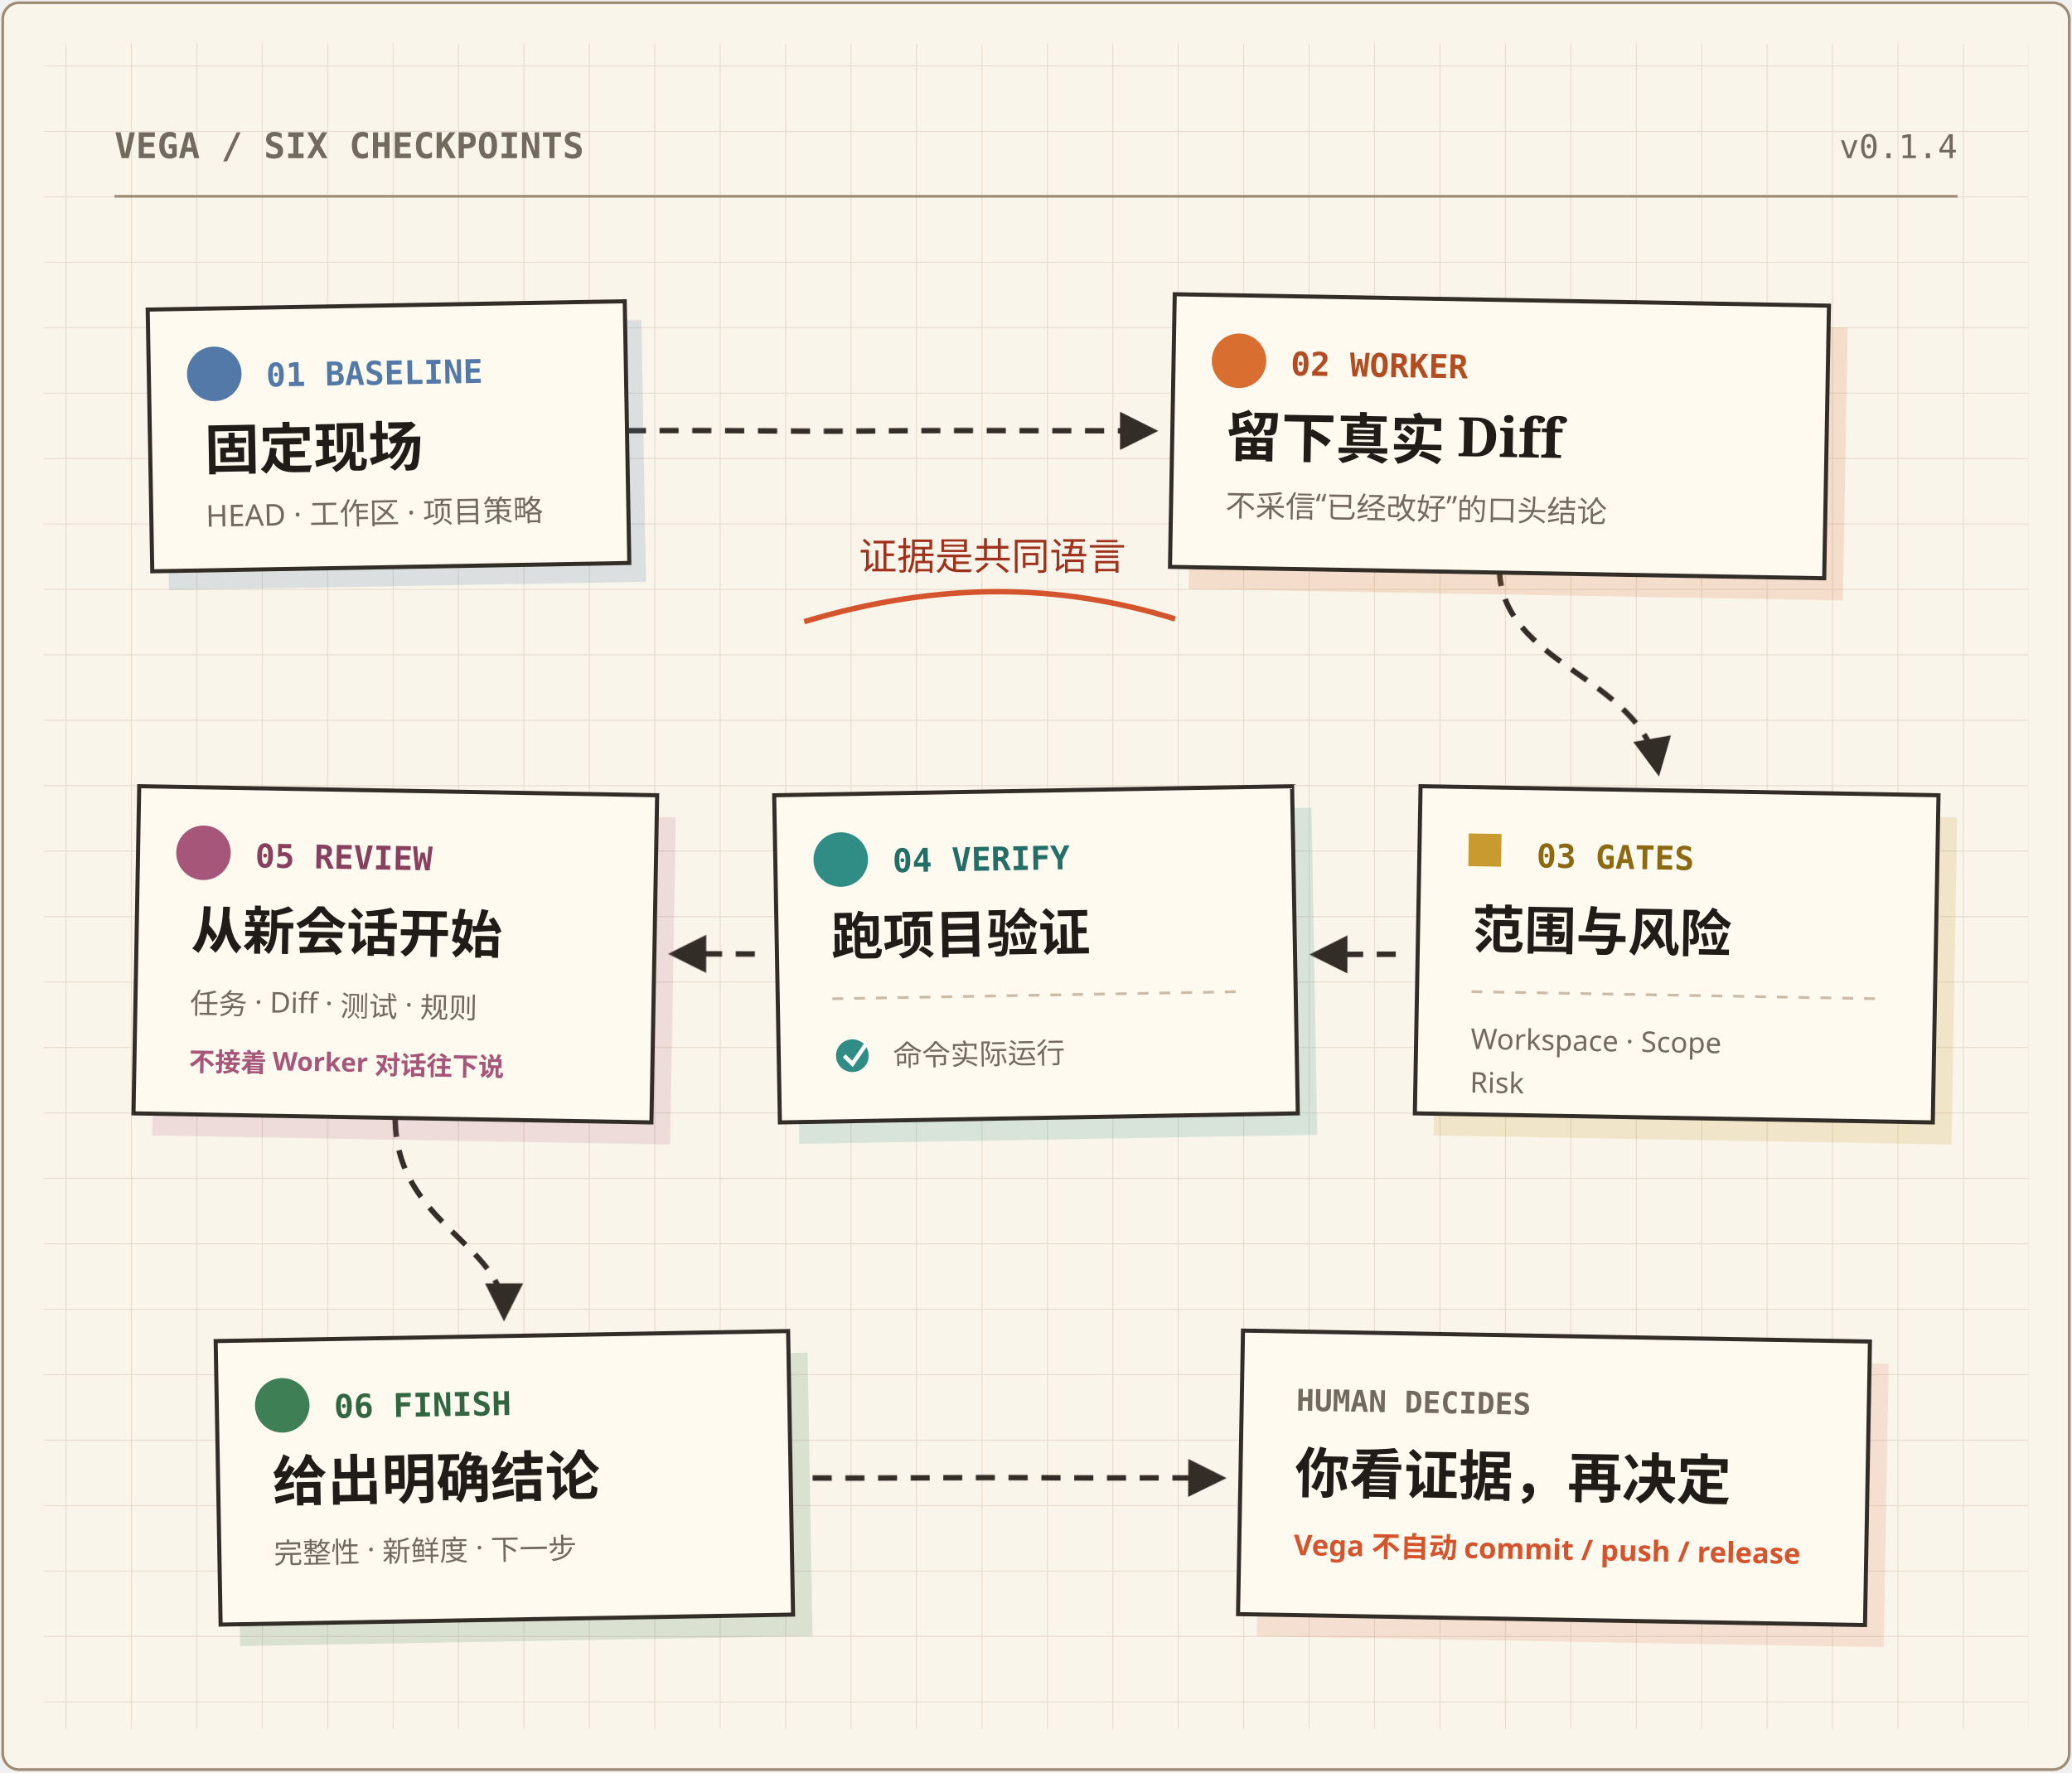
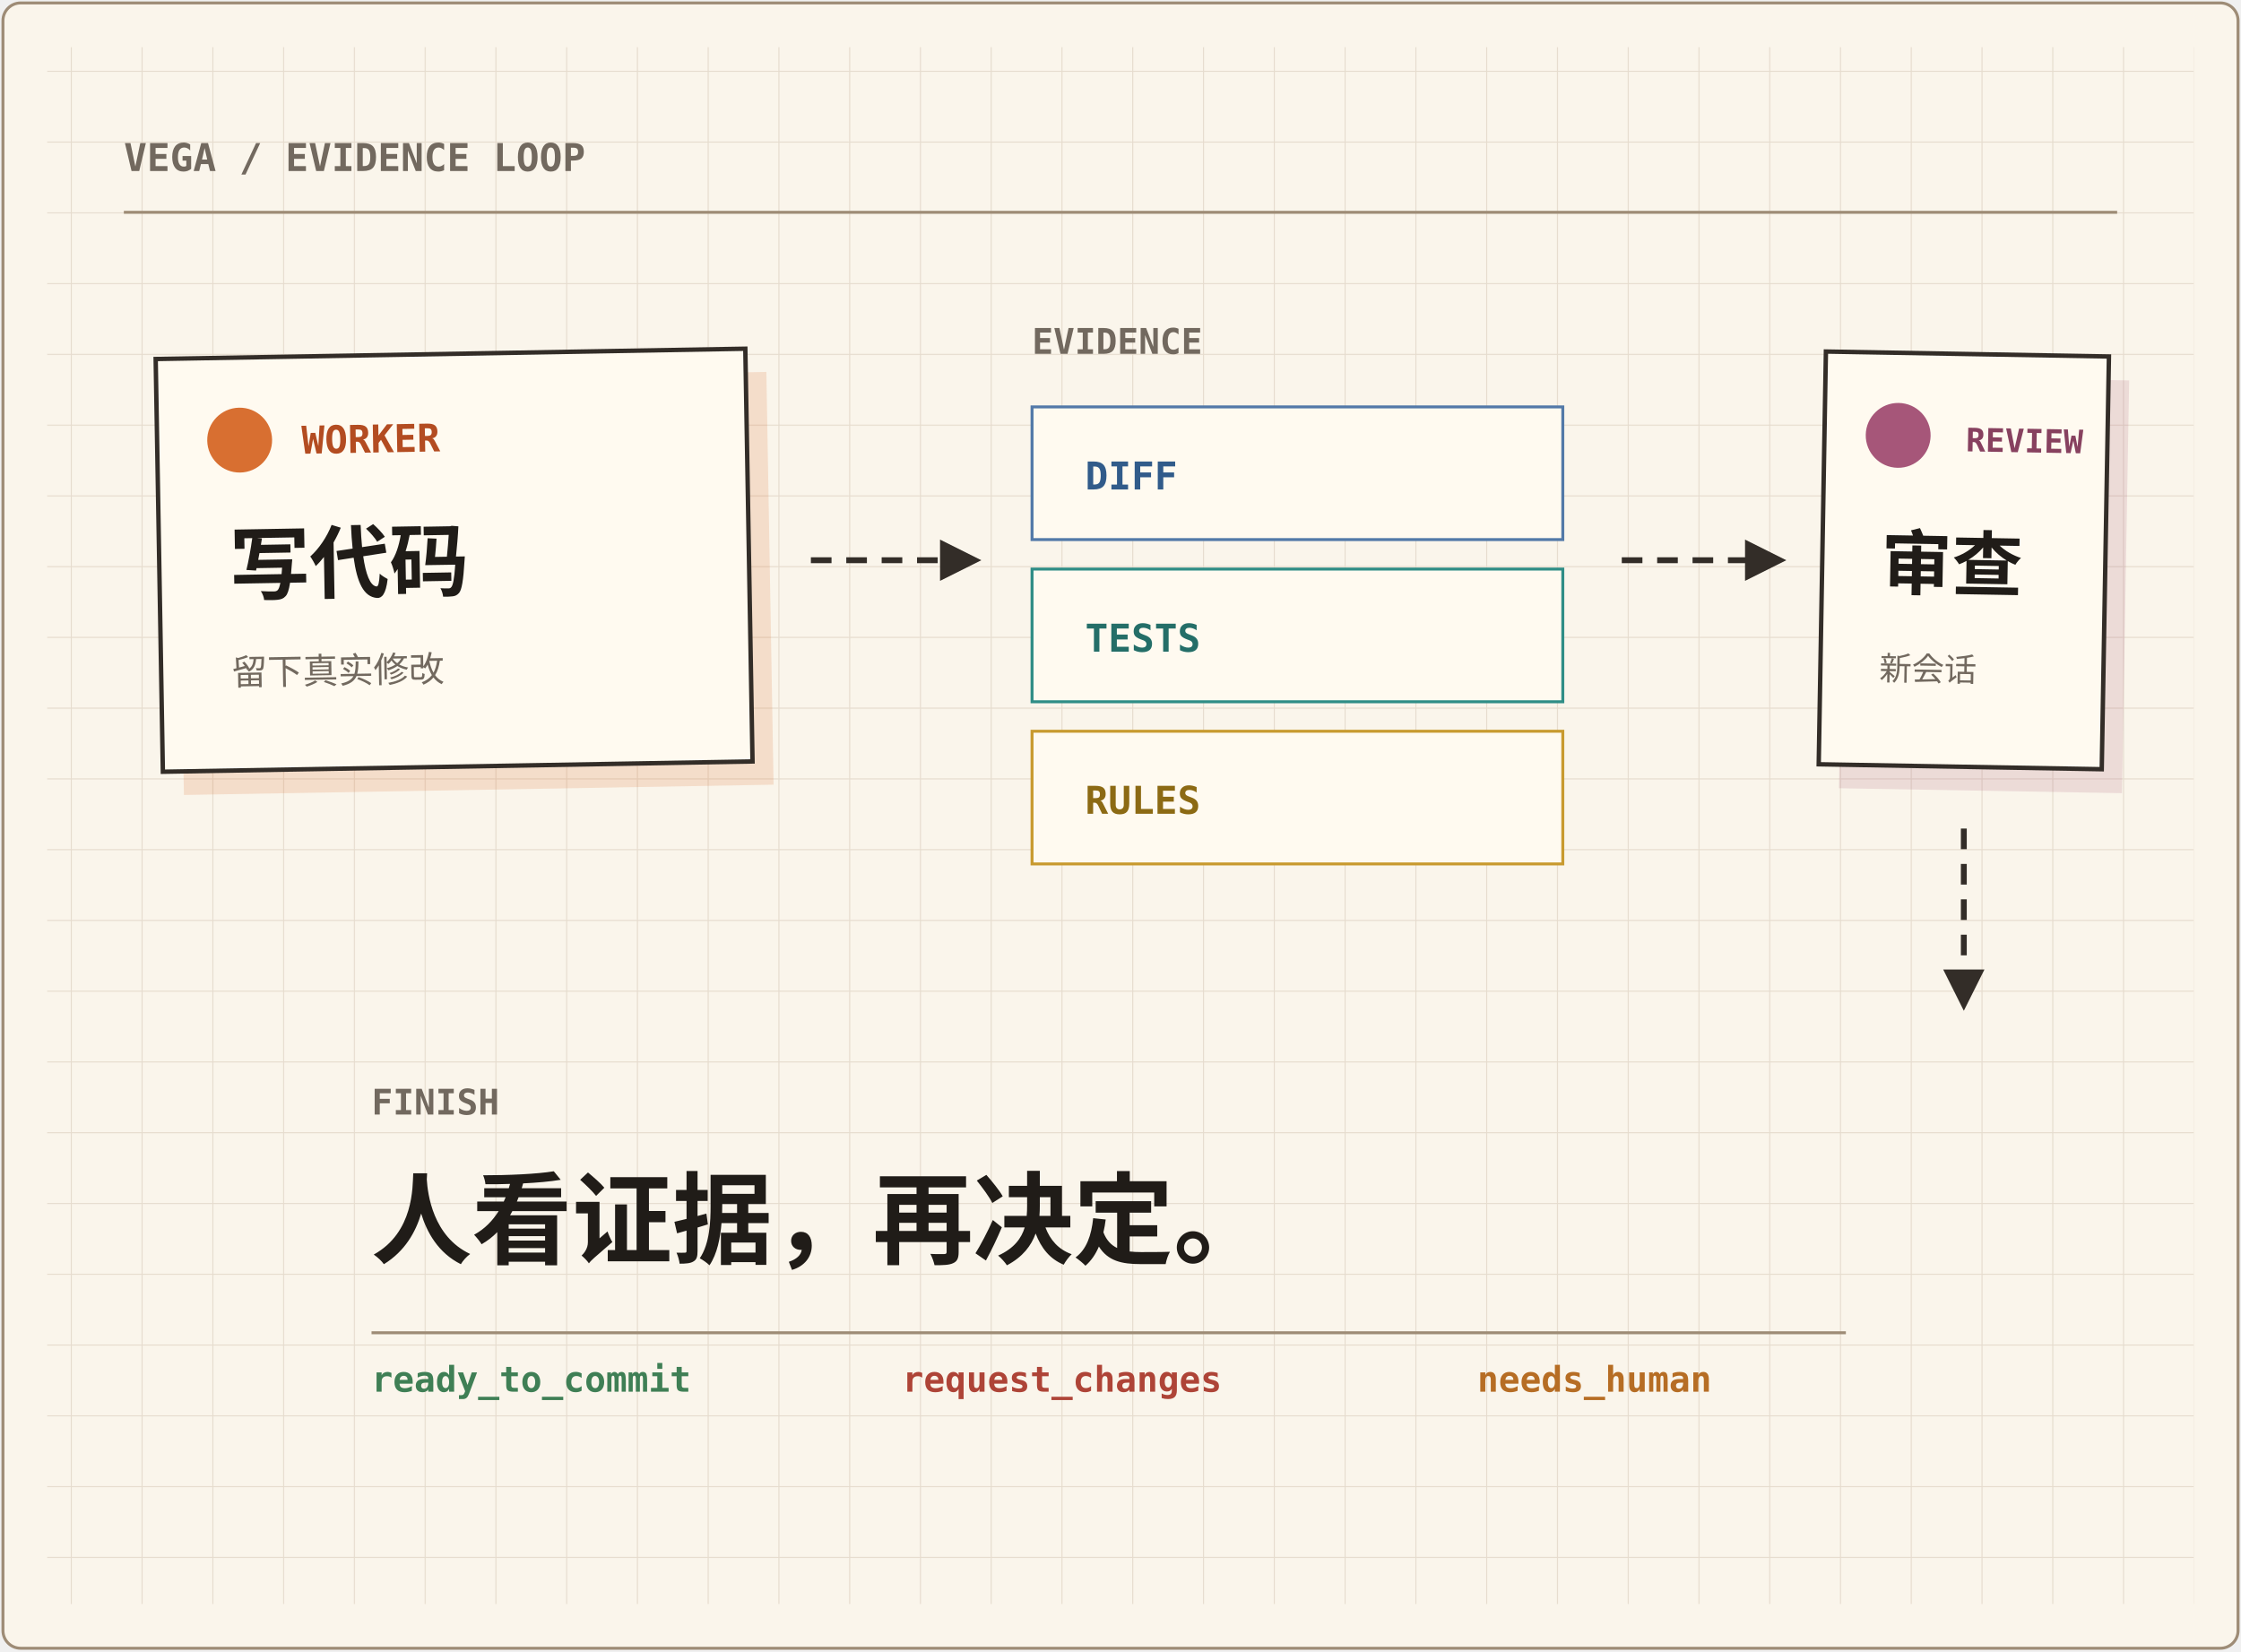
- <svg xmlns="http://www.w3.org/2000/svg" width="760" height="650" viewBox="0 0 760 650" role="img" aria-labelledby="title desc">
+ <svg xmlns="http://www.w3.org/2000/svg" width="760" height="560" viewBox="0 0 760 560" role="img" aria-labelledby="title desc">
  <defs>
    <pattern id="grid" width="24" height="24" patternUnits="userSpaceOnUse">
      <path d="M24 0H0V24" fill="none" stroke="#cabaa7" stroke-width="0.7" opacity="0.42" />
    </pattern>
-     <marker id="arrow" viewBox="0 0 10 10" refX="8" refY="5" markerWidth="7" markerHeight="7" orient="auto-start-reverse">
+     <marker id="arrow" viewBox="0 0 10 10" refX="8" refY="5" markerWidth="7" markerHeight="7" orient="auto">
      <path d="M0 0L10 5L0 10Z" fill="#332d28" />
    </marker>
-     <filter id="rough" x="-10%" y="-10%" width="120%" height="120%">
-       <feTurbulence type="fractalNoise" baseFrequency="0.018" numOctaves="1" seed="8" result="noise" />
-       <feDisplacementMap in="SourceGraphic" in2="noise" scale="0.8" />
-     </filter>
  </defs>
-   <rect x="1" y="1" width="758" height="648" rx="6" fill="#faf5eb" stroke="#9e8c76" />
-   <rect x="16" y="16" width="728" height="618" fill="url(#grid)" />
+   <rect x="1" y="1" width="758" height="558" rx="6" fill="#faf5eb" stroke="#9e8c76" />
+   <rect x="16" y="16" width="728" height="528" fill="url(#grid)" />
  <text x="42" y="58" fill="#72695f" font-family="Cascadia Code, monospace" font-size="13" font-weight="700">
-     VEGA / SIX CHECKPOINTS
+     VEGA / EVIDENCE LOOP
  </text>
-   <text x="718" y="58" fill="#72695f" font-family="Cascadia Code, monospace" font-size="12" text-anchor="end">
-     v0.1.4
-   </text>
-   <path d="M42 72H718" fill="none" stroke="#9e8c76" stroke-width="1" />
-   <g filter="url(#rough)" fill="none" stroke="#332d28" stroke-width="2" stroke-dasharray="7 5">
-     <path d="M230 158C315 158 340 158 422 158" marker-end="url(#arrow)" />
-     <path d="M550 208C550 244 602 248 608 282" marker-end="url(#arrow)" />
-     <path d="M512 350H483" marker-end="url(#arrow)" />
-     <path d="M277 350H248" marker-end="url(#arrow)" />
-     <path d="M145 410C145 449 185 456 185 482" marker-end="url(#arrow)" />
-     <path d="M298 542H447" marker-end="url(#arrow)" />
-   </g>
-   <g transform="translate(55 112) rotate(-1 88 48)">
-     <rect x="6" y="7" width="175" height="96" fill="#5279a8" opacity="0.18" />
-     <rect width="175" height="96" fill="#fffaf0" stroke="#332d28" stroke-width="1.5" />
-     <circle cx="24" cy="24" r="10" fill="#5279a8" />
-     <text x="43" y="29" fill="#5279a8" font-family="Cascadia Code, monospace" font-size="12" font-weight="700">
-       01 BASELINE
+   <path d="M42 72H718" fill="none" stroke="#9e8c76" />
+   <g transform="translate(54 120) rotate(-1 100 70)">
+     <rect x="7" y="8" width="200" height="140" fill="#d86f31" opacity="0.18" />
+     <rect width="200" height="140" fill="#fffaf0" stroke="#332d28" stroke-width="1.5" />
+     <circle cx="28" cy="28" r="11" fill="#d86f31" />
+     <text x="49" y="33" fill="#b34c21" font-family="Cascadia Code, monospace" font-size="13" font-weight="700">
+       WORKER
    </text>
-     <text x="20" y="59" fill="#201c18" font-family="Songti SC, serif" font-size="20" font-weight="700">
-       固定现场
+     <text x="24" y="80" fill="#201c18" font-family="Songti SC, serif" font-size="27" font-weight="700">
+       写代码
    </text>
-     <text x="20" y="80" fill="#72695f" font-family="Microsoft YaHei, sans-serif" font-size="11">
-       HEAD · 工作区 · 项目策略
+     <text x="24" y="111" fill="#72695f" font-family="Microsoft YaHei, sans-serif" font-size="12">
+       留下真实修改
    </text>
  </g>
-   <g transform="translate(430 110) rotate(1 120 50)">
-     <rect x="7" y="8" width="240" height="100" fill="#d86f31" opacity="0.18" />
-     <rect width="240" height="100" fill="#fffaf0" stroke="#332d28" stroke-width="1.5" />
-     <circle cx="24" cy="24" r="10" fill="#d86f31" />
-     <text x="43" y="29" fill="#b34c21" font-family="Cascadia Code, monospace" font-size="12" font-weight="700">
-       02 WORKER
+   <path d="M275 190H330" fill="none" stroke="#332d28" stroke-width="2" stroke-dasharray="7 5" marker-end="url(#arrow)" />
+   <g transform="translate(350 102)">
+     <text x="0" y="18" fill="#72695f" font-family="Cascadia Code, monospace" font-size="12" font-weight="700">
+       EVIDENCE
    </text>
-     <text x="20" y="59" fill="#201c18" font-family="Songti SC, serif" font-size="20" font-weight="700">
-       留下真实 Diff
+     <g transform="translate(0 36)">
+       <rect width="180" height="45" fill="#5279a8" opacity="0.16" />
+       <rect width="180" height="45" fill="#fffaf0" stroke="#5279a8" />
+       <text x="18" y="28" fill="#315b8a" font-family="Cascadia Code, monospace" font-size="13" font-weight="700">
+         DIFF
+       </text>
+     </g>
+     <g transform="translate(0 91)">
+       <rect width="180" height="45" fill="#2f8d86" opacity="0.16" />
+       <rect width="180" height="45" fill="#fffaf0" stroke="#2f8d86" />
+       <text x="18" y="28" fill="#246e68" font-family="Cascadia Code, monospace" font-size="13" font-weight="700">
+         TESTS
+       </text>
+     </g>
+     <g transform="translate(0 146)">
+       <rect width="180" height="45" fill="#c89a2f" opacity="0.16" />
+       <rect width="180" height="45" fill="#fffaf0" stroke="#c89a2f" />
+       <text x="18" y="28" fill="#8c6a14" font-family="Cascadia Code, monospace" font-size="13" font-weight="700">
+         RULES
+       </text>
+     </g>
+   </g>
+   <path d="M550 190H603" fill="none" stroke="#332d28" stroke-width="2" stroke-dasharray="7 5" marker-end="url(#arrow)" />
+   <g transform="translate(618 120) rotate(1 45 70)">
+     <rect x="7" y="8" width="96" height="140" fill="#a65679" opacity="0.17" />
+     <rect width="96" height="140" fill="#fffaf0" stroke="#332d28" stroke-width="1.5" />
+     <circle cx="25" cy="28" r="11" fill="#a65679" />
+     <text x="48" y="33" fill="#87415f" font-family="Cascadia Code, monospace" font-size="11" font-weight="700">
+       REVIEW
    </text>
-     <text x="20" y="81" fill="#72695f" font-family="Microsoft YaHei, sans-serif" font-size="11">
-       不采信“已经改好”的口头结论
+     <text x="20" y="80" fill="#201c18" font-family="Songti SC, serif" font-size="24" font-weight="700">
+       审查
+     </text>
+     <text x="20" y="111" fill="#72695f" font-family="Microsoft YaHei, sans-serif" font-size="11">
+       新会话
    </text>
  </g>
-   <g transform="translate(520 290) rotate(1 95 60)">
-     <rect x="7" y="8" width="190" height="120" fill="#c89a2f" opacity="0.18" />
-     <rect width="190" height="120" fill="#fffaf0" stroke="#332d28" stroke-width="1.5" />
-     <rect x="18" y="17" width="12" height="12" fill="#c89a2f" />
-     <text x="43" y="29" fill="#8c6a14" font-family="Cascadia Code, monospace" font-size="12" font-weight="700">
-       03 GATES
+   <path d="M666 281V340" fill="none" stroke="#332d28" stroke-width="2" stroke-dasharray="7 5" marker-end="url(#arrow)" />
+   <g transform="translate(126 360)">
+     <text x="0" y="18" fill="#72695f" font-family="Cascadia Code, monospace" font-size="12" font-weight="700">
+       FINISH
    </text>
-     <text x="20" y="59" fill="#201c18" font-family="Songti SC, serif" font-size="19" font-weight="700">
-       范围与风险
+     <text x="0" y="66" fill="#201c18" font-family="Songti SC, serif" font-size="34" font-weight="700">
+       人看证据，再决定。
    </text>
-     <path d="M20 75H170" stroke="#cbbba7" stroke-width="1" stroke-dasharray="4 4" />
-     <text x="20" y="96" fill="#72695f" font-family="Microsoft YaHei, sans-serif" font-size="10.5">
-       Workspace · Scope
-     </text>
-     <text x="20" y="112" fill="#72695f" font-family="Microsoft YaHei, sans-serif" font-size="10.5">
-       Risk
-     </text>
+     <path d="M0 92H500" fill="none" stroke="#9e8c76" />
+     <g transform="translate(0 112)" font-family="Cascadia Code, monospace" font-size="12" font-weight="700">
+       <text fill="#3f7f55">ready_to_commit</text>
+       <text x="180" fill="#ae4437">request_changes</text>
+       <text x="375" fill="#b66d24">needs_human</text>
+     </g>
  </g>
-   <g transform="translate(285 290) rotate(-1 95 60)">
-     <rect x="7" y="8" width="190" height="120" fill="#2f8d86" opacity="0.17" />
-     <rect width="190" height="120" fill="#fffaf0" stroke="#332d28" stroke-width="1.5" />
-     <circle cx="24" cy="24" r="10" fill="#2f8d86" />
-     <text x="43" y="29" fill="#246e68" font-family="Cascadia Code, monospace" font-size="12" font-weight="700">
-       04 VERIFY
-     </text>
-     <text x="20" y="59" fill="#201c18" font-family="Songti SC, serif" font-size="19" font-weight="700">
-       跑项目验证
-     </text>
-     <path d="M20 75H170" stroke="#cbbba7" stroke-width="1" stroke-dasharray="4 4" />
-     <circle cx="27" cy="96" r="6" fill="#2f8d86" />
-     <path d="M24 96L27 99L32 92" fill="none" stroke="#fff" stroke-width="1.5" />
-     <text x="42" y="100" fill="#72695f" font-family="Microsoft YaHei, sans-serif" font-size="10.5">
-       命令实际运行
-     </text>
-   </g>
-   <g transform="translate(50 290) rotate(1 95 60)">
-     <rect x="7" y="8" width="190" height="120" fill="#a65679" opacity="0.16" />
-     <rect width="190" height="120" fill="#fffaf0" stroke="#332d28" stroke-width="1.5" />
-     <circle cx="24" cy="24" r="10" fill="#a65679" />
-     <text x="43" y="29" fill="#87415f" font-family="Cascadia Code, monospace" font-size="12" font-weight="700">
-       05 REVIEW
-     </text>
-     <text x="20" y="59" fill="#201c18" font-family="Songti SC, serif" font-size="19" font-weight="700">
-       从新会话开始
-     </text>
-     <text x="20" y="83" fill="#72695f" font-family="Microsoft YaHei, sans-serif" font-size="10.5">
-       任务 · Diff · 测试 · 规则
-     </text>
-     <text x="20" y="104" fill="#a65679" font-family="Microsoft YaHei, sans-serif" font-size="9.5" font-weight="700">
-       不接着 Worker 对话往下说
-     </text>
-   </g>
-   <g transform="translate(80 490) rotate(-1 105 52)">
-     <rect x="7" y="8" width="210" height="104" fill="#3f7f55" opacity="0.17" />
-     <rect width="210" height="104" fill="#fffaf0" stroke="#332d28" stroke-width="1.5" />
-     <circle cx="24" cy="24" r="10" fill="#3f7f55" />
-     <text x="43" y="29" fill="#316641" font-family="Cascadia Code, monospace" font-size="12" font-weight="700">
-       06 FINISH
-     </text>
-     <text x="20" y="59" fill="#201c18" font-family="Songti SC, serif" font-size="20" font-weight="700">
-       给出明确结论
-     </text>
-     <text x="20" y="82" fill="#72695f" font-family="Microsoft YaHei, sans-serif" font-size="10.5">
-       完整性 · 新鲜度 · 下一步
-     </text>
-   </g>
-   <g transform="translate(455 490) rotate(1 115 52)">
-     <rect x="7" y="8" width="230" height="104" fill="#d4552d" opacity="0.14" />
-     <rect width="230" height="104" fill="#fffaf0" stroke="#332d28" stroke-width="1.5" />
-     <text x="20" y="29" fill="#72695f" font-family="Cascadia Code, monospace" font-size="11" font-weight="700">
-       HUMAN DECIDES
-     </text>
-     <text x="20" y="59" fill="#201c18" font-family="Songti SC, serif" font-size="20" font-weight="700">
-       你看证据，再决定
-     </text>
-     <text x="20" y="82" fill="#d4552d" font-family="Microsoft YaHei, sans-serif" font-size="10.5" font-weight="700">
-       Vega 不自动 commit / push / release
-     </text>
-   </g>
-   <path d="M295 228C345 213 389 214 431 227" fill="none" stroke="#d4552d" stroke-width="2" />
-   <text x="364" y="209" fill="#9e321d" font-family="Songti SC, serif" font-size="14" text-anchor="middle">
-     证据是共同语言
-   </text>
</svg>
